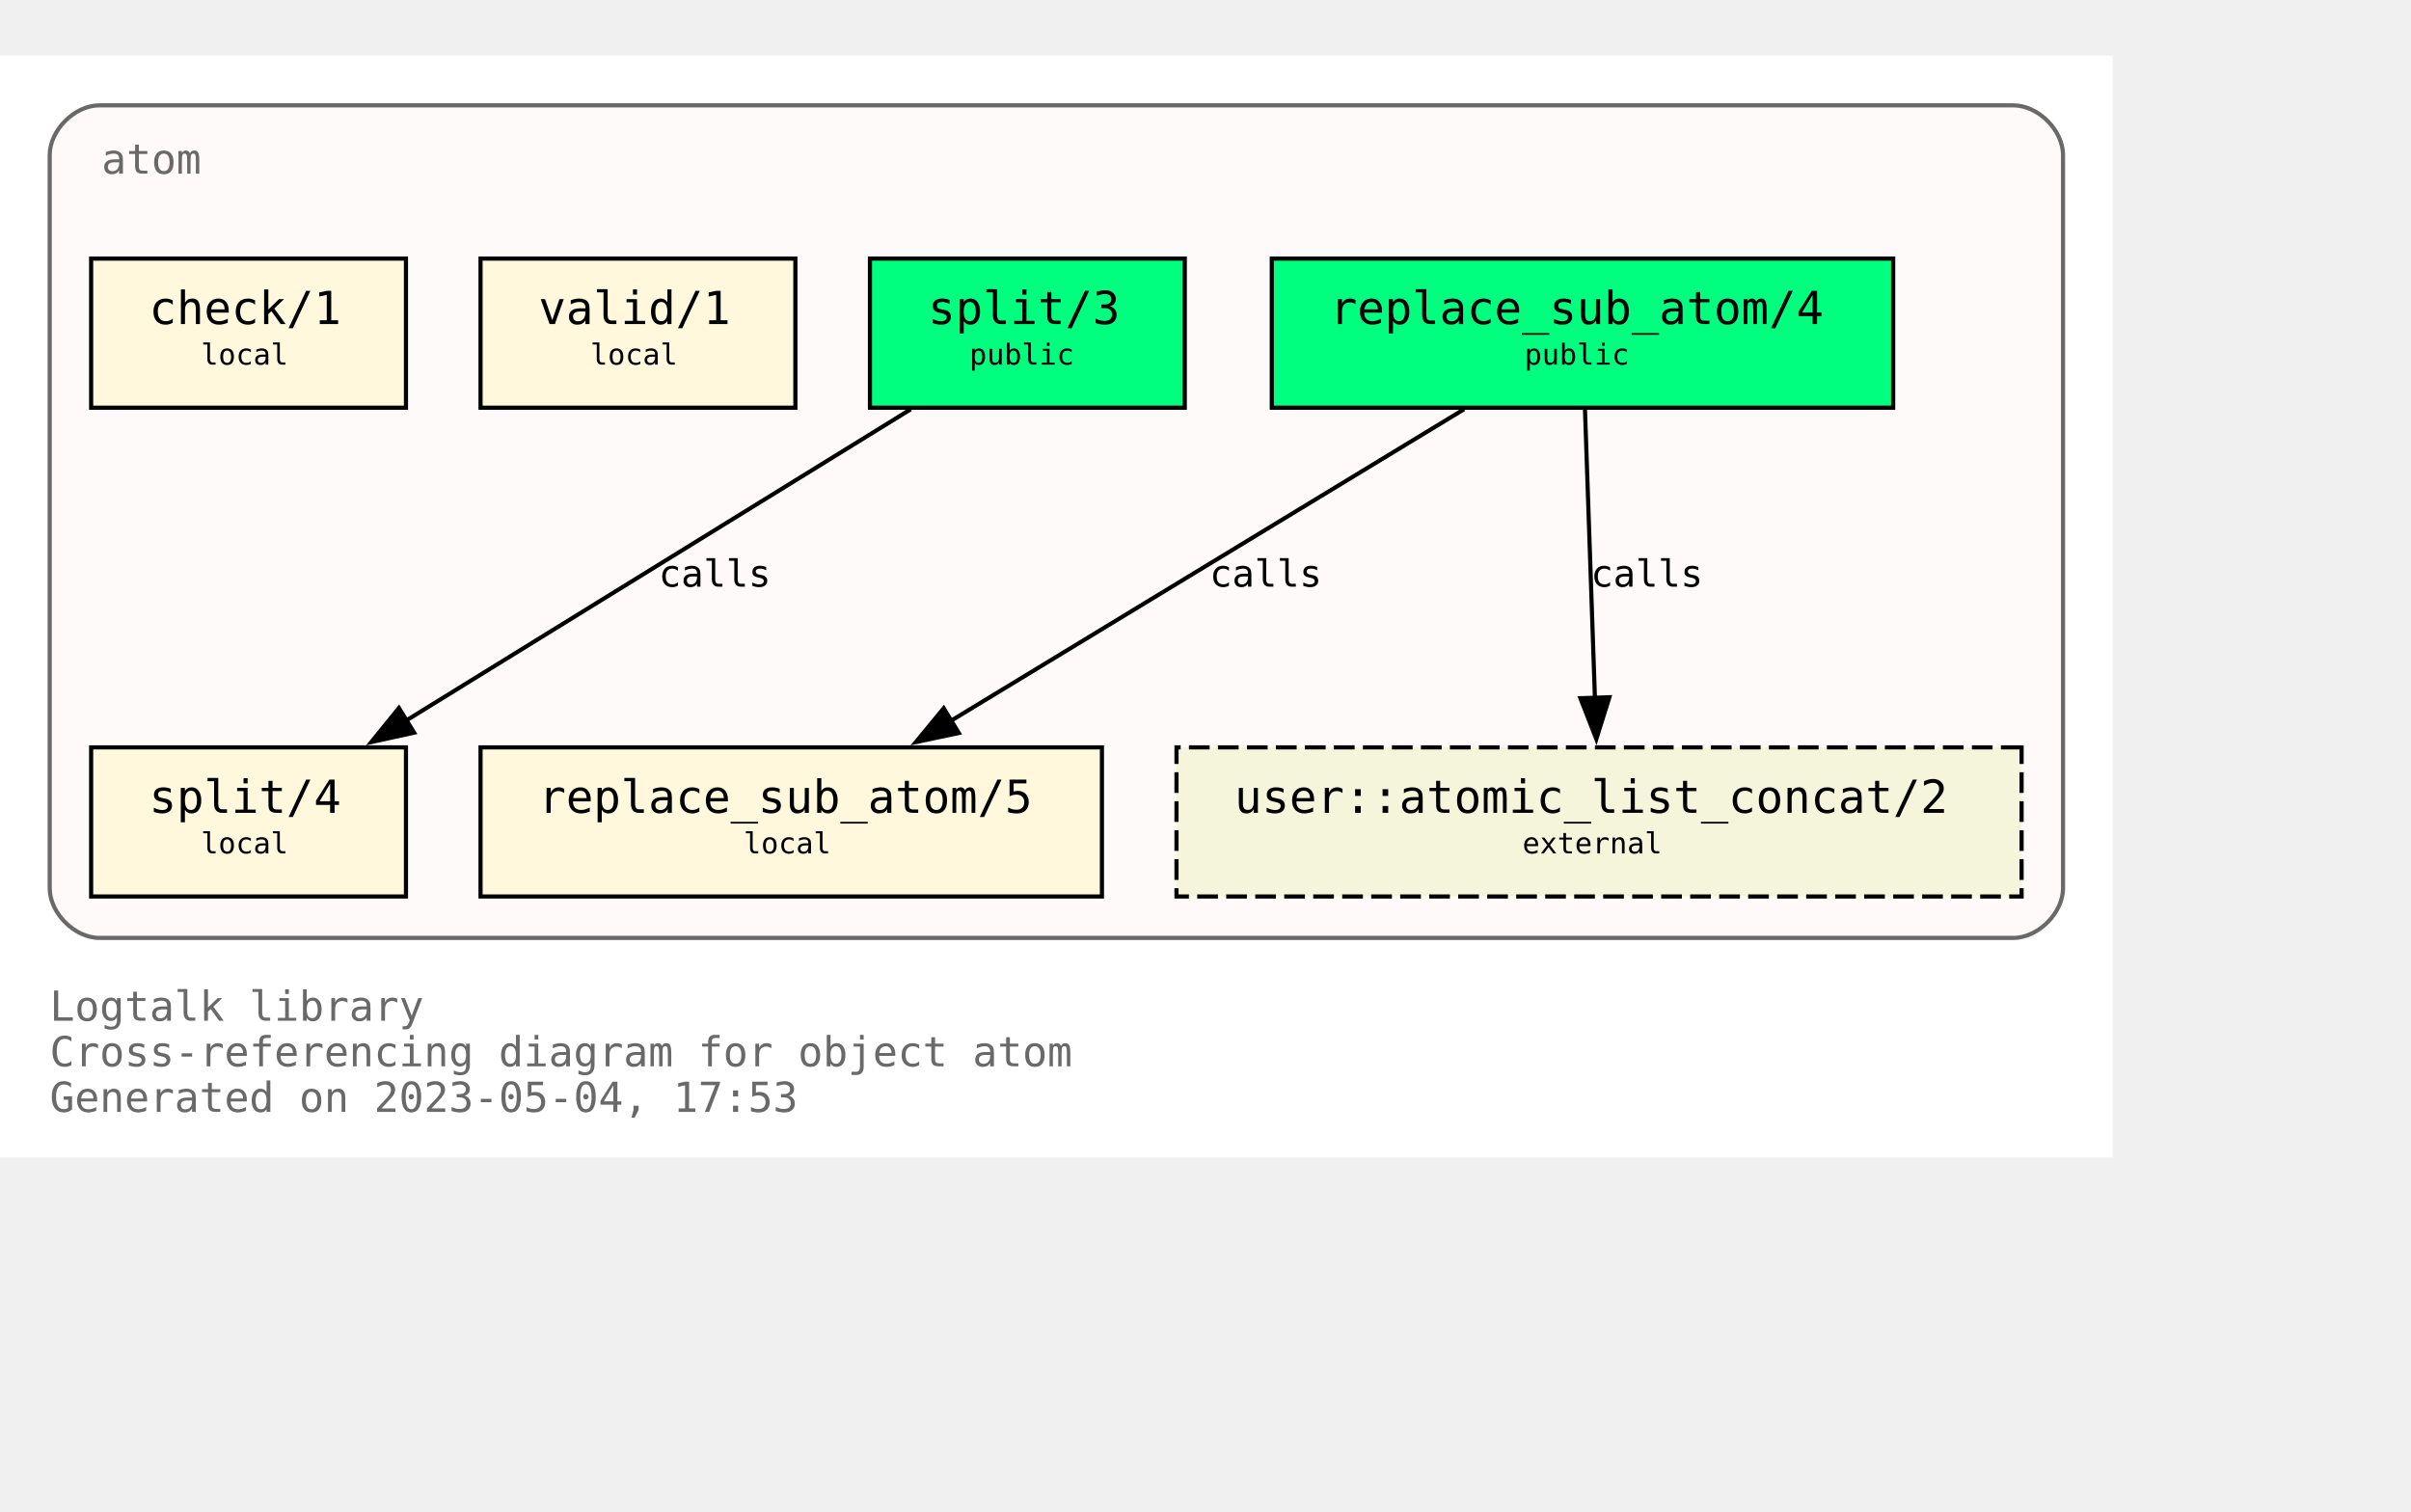
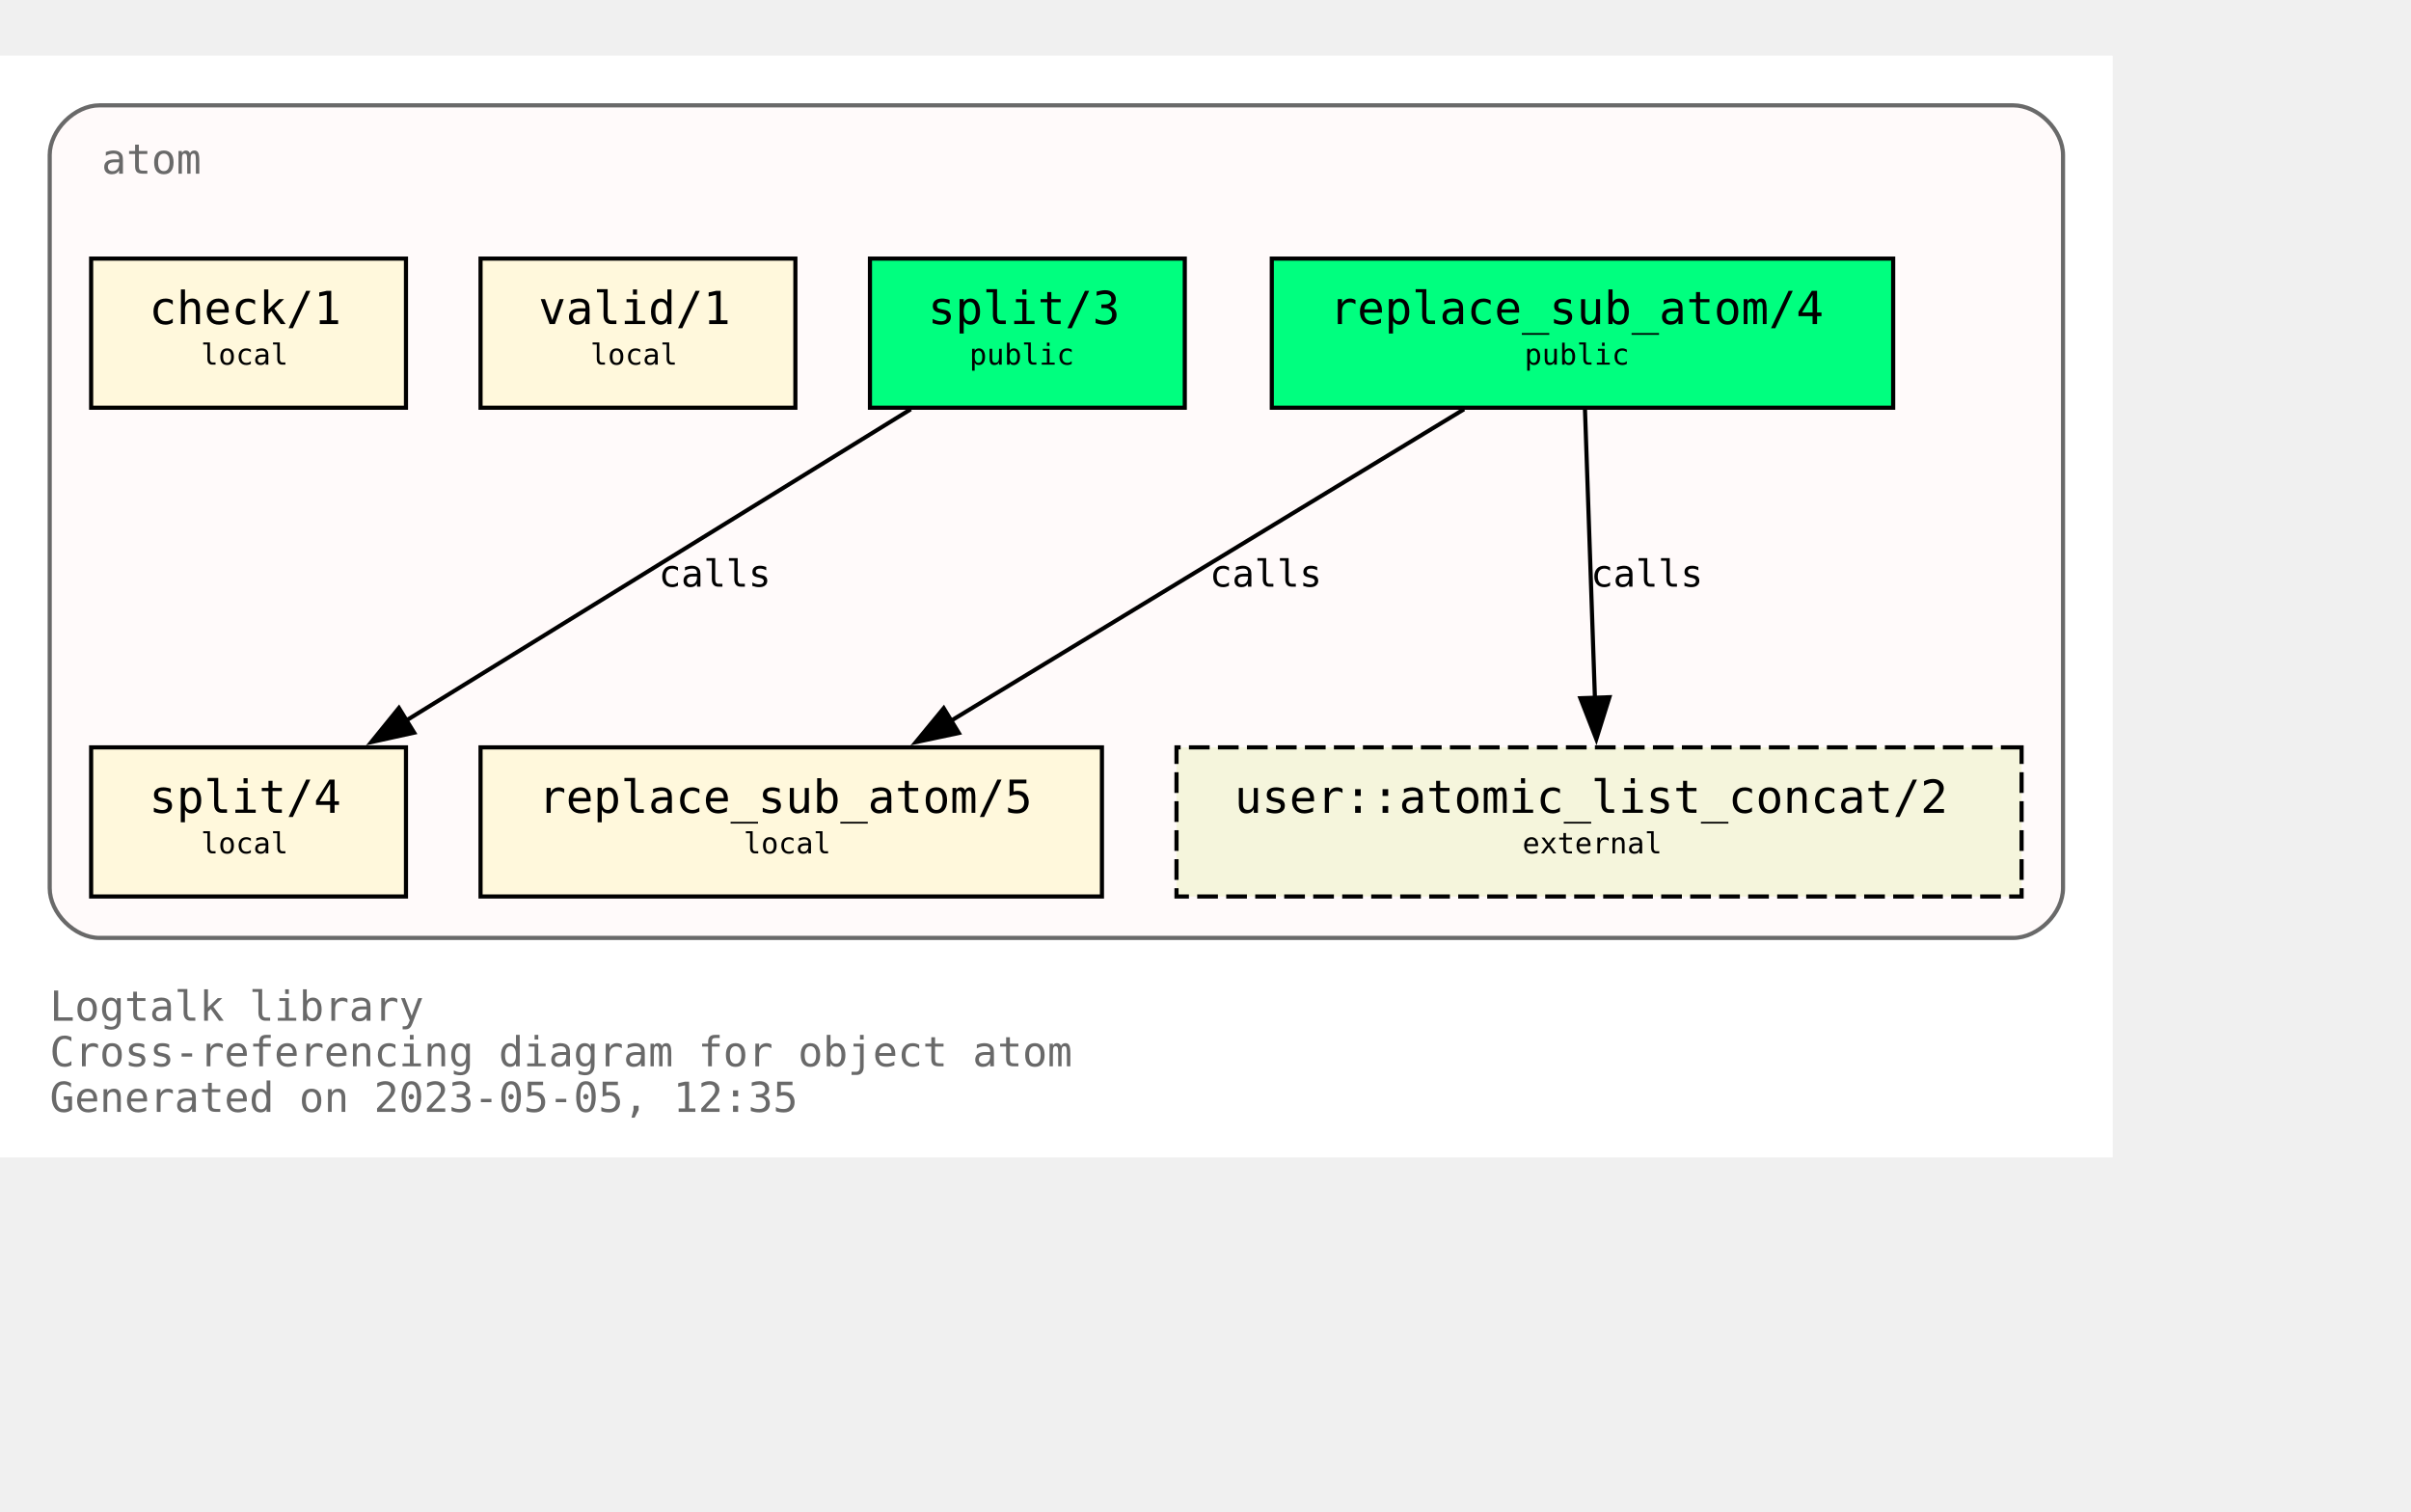
<svg xmlns="http://www.w3.org/2000/svg" xmlns:xlink="http://www.w3.org/1999/xlink" width="654pt" height="410pt" viewBox="72.00 72.00 582.00 338.00">
  <g id="graph0" class="graph" transform="scale(1 1) rotate(0) translate(76 334)">
    <polygon fill="white" stroke="none" points="-4,4 -4,-262 506,-262 506,4 -4,4" />
    <text text-anchor="start" x="8" y="-29" font-family="Monospace" font-size="10.00" fill="dimgray">Logtalk library</text>
    <text text-anchor="start" x="8" y="-18" font-family="Monospace" font-size="10.00" fill="dimgray">Cross-referencing diagram for object atom</text>
-     <text text-anchor="start" x="8" y="-7" font-family="Monospace" font-size="10.00" fill="dimgray">Generated on 2023-05-04, 17:53</text>
+     <text text-anchor="start" x="8" y="-7" font-family="Monospace" font-size="10.00" fill="dimgray">Generated on 2023-05-05, 12:35</text>
    <g id="clust1" class="cluster">
      <g id="a_clust1">
        <a xlink:title="atom">
          <path fill="snow" stroke="dimgray" d="M20,-49C20,-49 482,-49 482,-49 488,-49 494,-55 494,-61 494,-61 494,-238 494,-238 494,-244 488,-250 482,-250 482,-250 20,-250 20,-250 14,-250 8,-244 8,-238 8,-238 8,-61 8,-61 8,-55 14,-49 20,-49" />
          <g id="a_clust1_0">
-             <a xlink:href="https://github.com/LogtalkDotOrg/logtalk3/tree/56a9da6da8e5eb3f717aae99aa0ad3c669598e50/library/types/atom.lgt" xlink:title="https://github.com/LogtalkDotOrg/logtalk3/tree/56a9da6da8e5eb3f717aae99aa0ad3c669598e50/library/types/atom.lgt">
+             <a xlink:href="https://github.com/LogtalkDotOrg/logtalk3/tree/0373805b7363d742a1c4cbdf5f623bdd921b8fd0/library/types/atom.lgt" xlink:title="https://github.com/LogtalkDotOrg/logtalk3/tree/0373805b7363d742a1c4cbdf5f623bdd921b8fd0/library/types/atom.lgt">
              <text text-anchor="start" x="20.5" y="-233.5" font-family="Monospace" font-size="10.00" fill="dimgray">atom</text>
            </a>
          </g>
        </a>
      </g>
    </g>
    <g id="node1" class="node">
      <g id="a_node1">
-         <a xlink:href="https://github.com/LogtalkDotOrg/logtalk3/tree/56a9da6da8e5eb3f717aae99aa0ad3c669598e50/library/types/atom.lgt#L32" xlink:title="https://github.com/LogtalkDotOrg/logtalk3/tree/56a9da6da8e5eb3f717aae99aa0ad3c669598e50/library/types/atom.lgt#L32">
+         <a xlink:href="https://github.com/LogtalkDotOrg/logtalk3/tree/0373805b7363d742a1c4cbdf5f623bdd921b8fd0/library/types/atom.lgt#L32" xlink:title="https://github.com/LogtalkDotOrg/logtalk3/tree/0373805b7363d742a1c4cbdf5f623bdd921b8fd0/library/types/atom.lgt#L32">
          <polygon fill="springgreen" stroke="black" points="453,-213 303,-213 303,-177 453,-177 453,-213" />
          <text text-anchor="start" x="311" y="-197.8" font-family="Monospace" font-size="9.00"> </text>
          <text text-anchor="start" x="317" y="-197.2" font-family="Monospace" font-size="11.00">replace_sub_atom/4</text>
          <text text-anchor="start" x="439" y="-197.8" font-family="Monospace" font-size="9.00"> </text>
          <text text-anchor="start" x="311" y="-186.8" font-family="Monospace" font-size="9.00"> </text>
          <text text-anchor="start" x="364" y="-187.4" font-family="Monospace" font-size="7.00">public</text>
          <text text-anchor="start" x="439" y="-186.8" font-family="Monospace" font-size="9.00"> </text>
        </a>
      </g>
    </g>
    <g id="node4" class="node">
      <g id="a_node4">
-         <a xlink:href="https://github.com/LogtalkDotOrg/logtalk3/tree/56a9da6da8e5eb3f717aae99aa0ad3c669598e50/library/types/atom.lgt#L58" xlink:title="https://github.com/LogtalkDotOrg/logtalk3/tree/56a9da6da8e5eb3f717aae99aa0ad3c669598e50/library/types/atom.lgt#L58">
+         <a xlink:href="https://github.com/LogtalkDotOrg/logtalk3/tree/0373805b7363d742a1c4cbdf5f623bdd921b8fd0/library/types/atom.lgt#L58" xlink:title="https://github.com/LogtalkDotOrg/logtalk3/tree/0373805b7363d742a1c4cbdf5f623bdd921b8fd0/library/types/atom.lgt#L58">
          <polygon fill="cornsilk" stroke="black" points="262,-95 112,-95 112,-59 262,-59 262,-95" />
          <text text-anchor="start" x="120" y="-79.8" font-family="Monospace" font-size="9.00"> </text>
          <text text-anchor="start" x="126" y="-79.2" font-family="Monospace" font-size="11.00">replace_sub_atom/5</text>
          <text text-anchor="start" x="248" y="-79.8" font-family="Monospace" font-size="9.00"> </text>
          <text text-anchor="start" x="120" y="-68.8" font-family="Monospace" font-size="9.00"> </text>
          <text text-anchor="start" x="175.5" y="-69.4" font-family="Monospace" font-size="7.00">local</text>
          <text text-anchor="start" x="248" y="-68.8" font-family="Monospace" font-size="9.00"> </text>
        </a>
      </g>
    </g>
    <g id="edge1" class="edge">
      <g id="a_edge1">
-         <a xlink:href="https://github.com/LogtalkDotOrg/logtalk3/tree/56a9da6da8e5eb3f717aae99aa0ad3c669598e50/library/types/atom.lgt#L50" xlink:title="calls">
+         <a xlink:href="https://github.com/LogtalkDotOrg/logtalk3/tree/0373805b7363d742a1c4cbdf5f623bdd921b8fd0/library/types/atom.lgt#L50" xlink:title="calls">
          <path fill="none" stroke="black" d="M349.41,-176.63C316.49,-156.64 262.27,-123.72 225.63,-101.46" />
          <polygon fill="black" stroke="black" points="227.45,-98.47 217.08,-96.27 223.81,-104.45 227.45,-98.47" />
        </a>
      </g>
      <g id="a_edge1-label">
-         <a xlink:href="https://github.com/LogtalkDotOrg/logtalk3/tree/56a9da6da8e5eb3f717aae99aa0ad3c669598e50/library/types/atom.lgt#L50" xlink:title="https://github.com/LogtalkDotOrg/logtalk3/tree/56a9da6da8e5eb3f717aae99aa0ad3c669598e50/library/types/atom.lgt#L50">
+         <a xlink:href="https://github.com/LogtalkDotOrg/logtalk3/tree/0373805b7363d742a1c4cbdf5f623bdd921b8fd0/library/types/atom.lgt#L50" xlink:title="https://github.com/LogtalkDotOrg/logtalk3/tree/0373805b7363d742a1c4cbdf5f623bdd921b8fd0/library/types/atom.lgt#L50">
          <text text-anchor="start" x="288" y="-133.8" font-family="Monospace" font-size="9.00">calls</text>
        </a>
      </g>
    </g>
    <g id="node7" class="node">
      <polygon fill="beige" stroke="black" stroke-dasharray="5,2" points="484,-95 280,-95 280,-59 484,-59 484,-95" />
      <text text-anchor="start" x="288" y="-79.8" font-family="Monospace" font-size="9.00"> </text>
      <text text-anchor="start" x="294" y="-79.2" font-family="Monospace" font-size="11.00">user::atomic_list_concat/2</text>
      <text text-anchor="start" x="470" y="-79.8" font-family="Monospace" font-size="9.00"> </text>
      <text text-anchor="start" x="288" y="-68.8" font-family="Monospace" font-size="9.00"> </text>
      <text text-anchor="start" x="363.5" y="-69.4" font-family="Monospace" font-size="7.00">external</text>
      <text text-anchor="start" x="470" y="-68.8" font-family="Monospace" font-size="9.00"> </text>
    </g>
    <g id="edge3" class="edge">
      <g id="a_edge3">
-         <a xlink:href="https://github.com/LogtalkDotOrg/logtalk3/tree/56a9da6da8e5eb3f717aae99aa0ad3c669598e50/library/types/atom.lgt#L50" xlink:title="calls">
+         <a xlink:href="https://github.com/LogtalkDotOrg/logtalk3/tree/0373805b7363d742a1c4cbdf5f623bdd921b8fd0/library/types/atom.lgt#L50" xlink:title="calls">
          <path fill="none" stroke="black" d="M378.6,-176.63C379.24,-158.18 380.25,-128.7 381.01,-106.77" />
          <polygon fill="black" stroke="black" points="384.5,-107.11 381.34,-97 377.5,-106.87 384.5,-107.11" />
        </a>
      </g>
      <g id="a_edge3-label">
-         <a xlink:href="https://github.com/LogtalkDotOrg/logtalk3/tree/56a9da6da8e5eb3f717aae99aa0ad3c669598e50/library/types/atom.lgt#L50" xlink:title="https://github.com/LogtalkDotOrg/logtalk3/tree/56a9da6da8e5eb3f717aae99aa0ad3c669598e50/library/types/atom.lgt#L50">
+         <a xlink:href="https://github.com/LogtalkDotOrg/logtalk3/tree/0373805b7363d742a1c4cbdf5f623bdd921b8fd0/library/types/atom.lgt#L50" xlink:title="https://github.com/LogtalkDotOrg/logtalk3/tree/0373805b7363d742a1c4cbdf5f623bdd921b8fd0/library/types/atom.lgt#L50">
          <text text-anchor="start" x="380" y="-133.8" font-family="Monospace" font-size="9.00">calls</text>
        </a>
      </g>
    </g>
    <g id="node2" class="node">
      <g id="a_node2">
-         <a xlink:href="https://github.com/LogtalkDotOrg/logtalk3/tree/56a9da6da8e5eb3f717aae99aa0ad3c669598e50/library/types/atom.lgt#L39" xlink:title="https://github.com/LogtalkDotOrg/logtalk3/tree/56a9da6da8e5eb3f717aae99aa0ad3c669598e50/library/types/atom.lgt#L39">
+         <a xlink:href="https://github.com/LogtalkDotOrg/logtalk3/tree/0373805b7363d742a1c4cbdf5f623bdd921b8fd0/library/types/atom.lgt#L39" xlink:title="https://github.com/LogtalkDotOrg/logtalk3/tree/0373805b7363d742a1c4cbdf5f623bdd921b8fd0/library/types/atom.lgt#L39">
          <polygon fill="springgreen" stroke="black" points="282,-213 206,-213 206,-177 282,-177 282,-213" />
          <text text-anchor="start" x="214" y="-197.8" font-family="Monospace" font-size="9.00"> </text>
          <text text-anchor="start" x="220" y="-197.2" font-family="Monospace" font-size="11.00">split/3</text>
          <text text-anchor="start" x="268" y="-197.8" font-family="Monospace" font-size="9.00"> </text>
          <text text-anchor="start" x="214" y="-186.8" font-family="Monospace" font-size="9.00"> </text>
          <text text-anchor="start" x="230" y="-187.4" font-family="Monospace" font-size="7.00">public</text>
          <text text-anchor="start" x="268" y="-186.8" font-family="Monospace" font-size="9.00"> </text>
        </a>
      </g>
    </g>
    <g id="node5" class="node">
      <g id="a_node5">
-         <a xlink:href="https://github.com/LogtalkDotOrg/logtalk3/tree/56a9da6da8e5eb3f717aae99aa0ad3c669598e50/library/types/atom.lgt#L76" xlink:title="https://github.com/LogtalkDotOrg/logtalk3/tree/56a9da6da8e5eb3f717aae99aa0ad3c669598e50/library/types/atom.lgt#L76">
+         <a xlink:href="https://github.com/LogtalkDotOrg/logtalk3/tree/0373805b7363d742a1c4cbdf5f623bdd921b8fd0/library/types/atom.lgt#L76" xlink:title="https://github.com/LogtalkDotOrg/logtalk3/tree/0373805b7363d742a1c4cbdf5f623bdd921b8fd0/library/types/atom.lgt#L76">
          <polygon fill="cornsilk" stroke="black" points="94,-95 18,-95 18,-59 94,-59 94,-95" />
          <text text-anchor="start" x="26" y="-79.8" font-family="Monospace" font-size="9.00"> </text>
          <text text-anchor="start" x="32" y="-79.2" font-family="Monospace" font-size="11.00">split/4</text>
          <text text-anchor="start" x="80" y="-79.8" font-family="Monospace" font-size="9.00"> </text>
          <text text-anchor="start" x="26" y="-68.8" font-family="Monospace" font-size="9.00"> </text>
          <text text-anchor="start" x="44.5" y="-69.4" font-family="Monospace" font-size="7.00">local</text>
          <text text-anchor="start" x="80" y="-68.8" font-family="Monospace" font-size="9.00"> </text>
        </a>
      </g>
    </g>
    <g id="edge2" class="edge">
      <g id="a_edge2">
-         <a xlink:href="https://github.com/LogtalkDotOrg/logtalk3/tree/56a9da6da8e5eb3f717aae99aa0ad3c669598e50/library/types/atom.lgt#L69" xlink:title="calls">
+         <a xlink:href="https://github.com/LogtalkDotOrg/logtalk3/tree/0373805b7363d742a1c4cbdf5f623bdd921b8fd0/library/types/atom.lgt#L69" xlink:title="calls">
          <path fill="none" stroke="black" d="M215.85,-176.63C183.46,-156.64 130.09,-123.72 94.02,-101.46" />
          <polygon fill="black" stroke="black" points="95.97,-98.55 85.63,-96.28 92.3,-104.51 95.97,-98.55" />
        </a>
      </g>
      <g id="a_edge2-label">
-         <a xlink:href="https://github.com/LogtalkDotOrg/logtalk3/tree/56a9da6da8e5eb3f717aae99aa0ad3c669598e50/library/types/atom.lgt#L69" xlink:title="https://github.com/LogtalkDotOrg/logtalk3/tree/56a9da6da8e5eb3f717aae99aa0ad3c669598e50/library/types/atom.lgt#L69">
+         <a xlink:href="https://github.com/LogtalkDotOrg/logtalk3/tree/0373805b7363d742a1c4cbdf5f623bdd921b8fd0/library/types/atom.lgt#L69" xlink:title="https://github.com/LogtalkDotOrg/logtalk3/tree/0373805b7363d742a1c4cbdf5f623bdd921b8fd0/library/types/atom.lgt#L69">
          <text text-anchor="start" x="155" y="-133.8" font-family="Monospace" font-size="9.00">calls</text>
        </a>
      </g>
    </g>
    <g id="node3" class="node">
      <g id="a_node3">
-         <a xlink:href="https://github.com/LogtalkDotOrg/logtalk3/tree/56a9da6da8e5eb3f717aae99aa0ad3c669598e50/library/types/atom.lgt#L87" xlink:title="https://github.com/LogtalkDotOrg/logtalk3/tree/56a9da6da8e5eb3f717aae99aa0ad3c669598e50/library/types/atom.lgt#L87">
+         <a xlink:href="https://github.com/LogtalkDotOrg/logtalk3/tree/0373805b7363d742a1c4cbdf5f623bdd921b8fd0/library/types/atom.lgt#L87" xlink:title="https://github.com/LogtalkDotOrg/logtalk3/tree/0373805b7363d742a1c4cbdf5f623bdd921b8fd0/library/types/atom.lgt#L87">
          <polygon fill="cornsilk" stroke="black" points="188,-213 112,-213 112,-177 188,-177 188,-213" />
          <text text-anchor="start" x="120" y="-197.8" font-family="Monospace" font-size="9.00"> </text>
          <text text-anchor="start" x="126" y="-197.2" font-family="Monospace" font-size="11.00">valid/1</text>
          <text text-anchor="start" x="174" y="-197.8" font-family="Monospace" font-size="9.00"> </text>
          <text text-anchor="start" x="120" y="-186.8" font-family="Monospace" font-size="9.00"> </text>
          <text text-anchor="start" x="138.5" y="-187.4" font-family="Monospace" font-size="7.00">local</text>
          <text text-anchor="start" x="174" y="-186.8" font-family="Monospace" font-size="9.00"> </text>
        </a>
      </g>
    </g>
    <g id="node6" class="node">
      <g id="a_node6">
-         <a xlink:href="https://github.com/LogtalkDotOrg/logtalk3/tree/56a9da6da8e5eb3f717aae99aa0ad3c669598e50/library/types/atom.lgt#L90" xlink:title="https://github.com/LogtalkDotOrg/logtalk3/tree/56a9da6da8e5eb3f717aae99aa0ad3c669598e50/library/types/atom.lgt#L90">
+         <a xlink:href="https://github.com/LogtalkDotOrg/logtalk3/tree/0373805b7363d742a1c4cbdf5f623bdd921b8fd0/library/types/atom.lgt#L90" xlink:title="https://github.com/LogtalkDotOrg/logtalk3/tree/0373805b7363d742a1c4cbdf5f623bdd921b8fd0/library/types/atom.lgt#L90">
          <polygon fill="cornsilk" stroke="black" points="94,-213 18,-213 18,-177 94,-177 94,-213" />
          <text text-anchor="start" x="26" y="-197.8" font-family="Monospace" font-size="9.00"> </text>
          <text text-anchor="start" x="32" y="-197.2" font-family="Monospace" font-size="11.00">check/1</text>
          <text text-anchor="start" x="80" y="-197.8" font-family="Monospace" font-size="9.00"> </text>
          <text text-anchor="start" x="26" y="-186.8" font-family="Monospace" font-size="9.00"> </text>
          <text text-anchor="start" x="44.5" y="-187.4" font-family="Monospace" font-size="7.00">local</text>
          <text text-anchor="start" x="80" y="-186.8" font-family="Monospace" font-size="9.00"> </text>
        </a>
      </g>
    </g>
  </g>
</svg>
